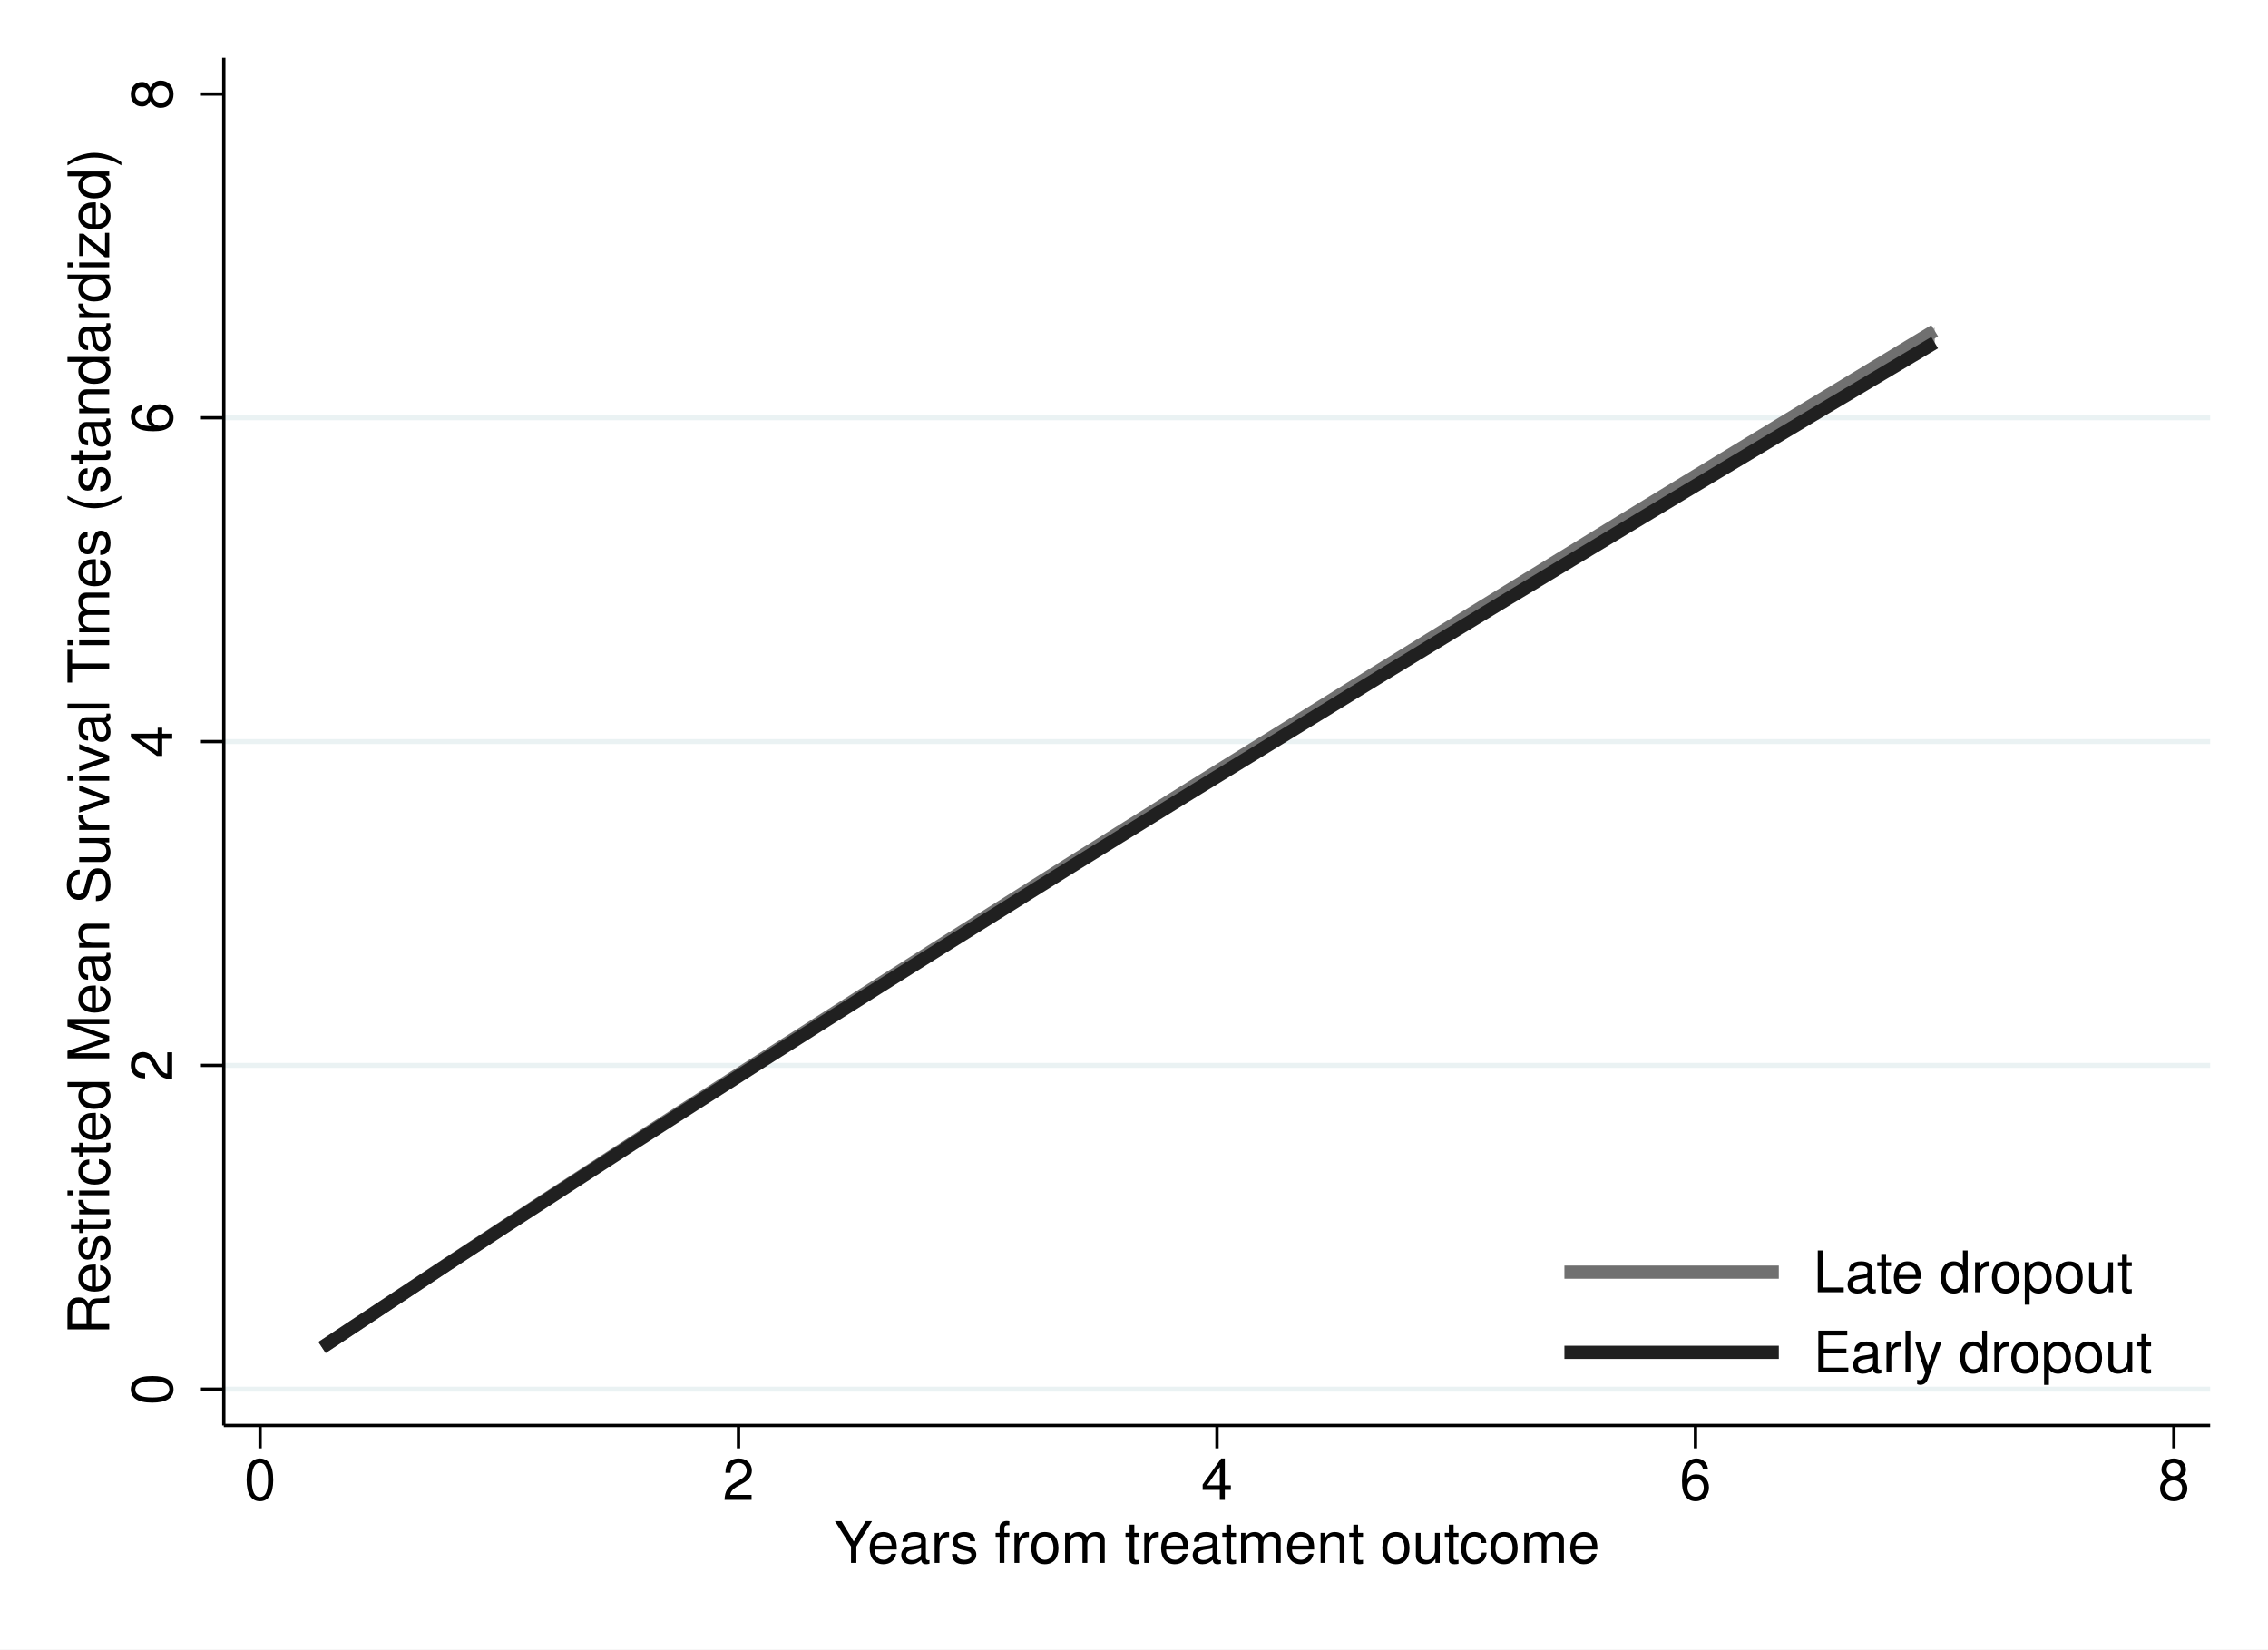
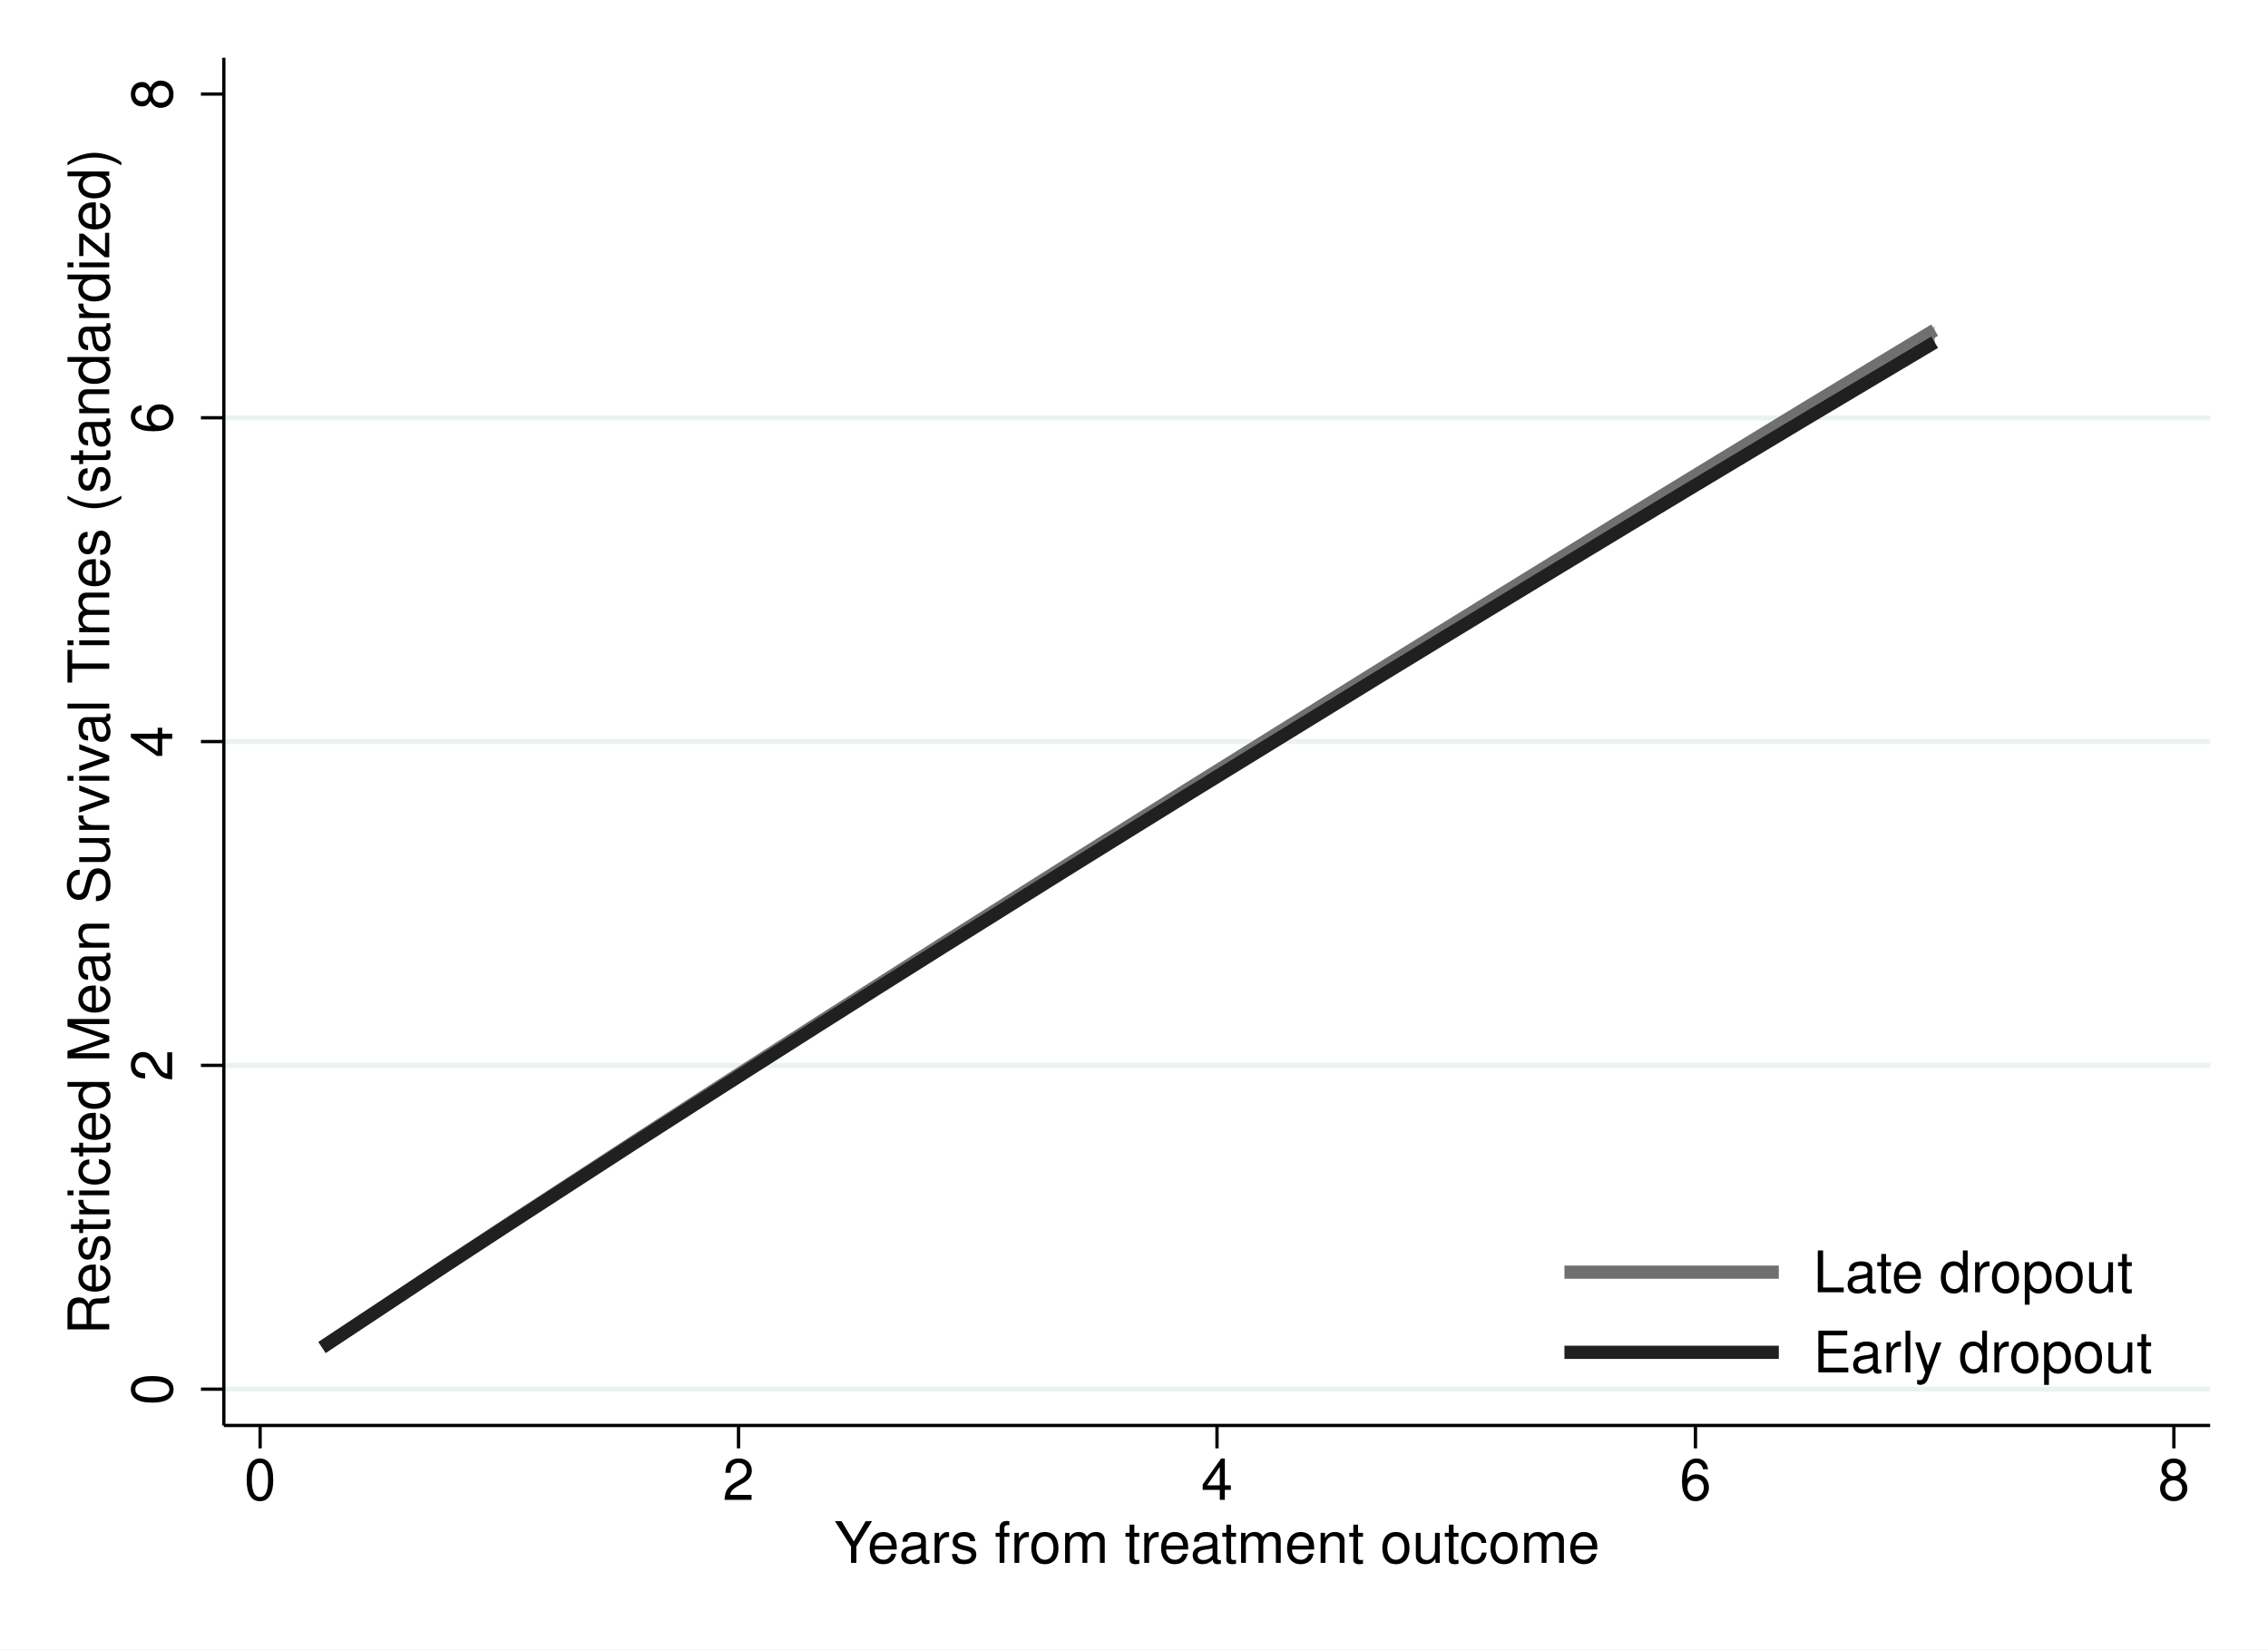
<svg xmlns="http://www.w3.org/2000/svg" xmlns:xlink="http://www.w3.org/1999/xlink" version="1.1" width="5.50in" height="4.00in" viewBox="0 0 3960 2880">
  <rect x="0" y="0" width="3960" height="2880" style="fill:#FFFFFF;stroke:none" />
  <rect x="0.00" y="0.00" width="3959.88" height="2880.00" style="fill:#FFFFFF" />
  <rect x="2.88" y="2.88" width="3954.12" height="2874.24" style="fill:none;stroke:#FFFFFF;stroke-width:5.76" />
  <rect x="390.80" y="100.86" width="3468.22" height="2388.33" style="fill:#FFFFFF" />
  <rect x="393.68" y="103.74" width="3462.46" height="2382.57" style="fill:none;stroke:#FFFFFF;stroke-width:5.76" />
  <line x1="390.80" y1="2425.82" x2="3859.02" y2="2425.82" style="stroke:#EAF2F3;stroke-width:8.64" />
  <line x1="390.80" y1="1860.39" x2="3859.02" y2="1860.39" style="stroke:#EAF2F3;stroke-width:8.64" />
  <line x1="390.80" y1="1294.96" x2="3859.02" y2="1294.96" style="stroke:#EAF2F3;stroke-width:8.64" />
  <line x1="390.80" y1="729.53" x2="3859.02" y2="729.53" style="stroke:#EAF2F3;stroke-width:8.64" />
  <defs>
-     <path id="path_IZdTXVuG" d="M562.44 2352.93 L562.44 2352.93 L779.01 2209.01 L887.29 2137.85 L1103.85 1996.77 L1212.13 1926.85 L1320.54 1857.17 L1428.82 1787.87 L1537.10 1718.94 L1645.38 1650.26 L1861.94 1513.76 L1970.22 1445.94 L2078.51 1378.25 L2403.35 1176.78 L2511.63 1109.95 L2620.03 1043.49 L2728.32 977.04 L2836.60 910.95 L2944.88 844.99 L3161.44 713.56 L3269.72 648.10 L3378.00 582.88 L3378.00 572.11 L3269.72 637.95 L3161.44 704.04 L2944.88 836.45 L2836.60 903.03 L2728.32 969.61 L2620.03 1036.44 L2511.63 1103.51 L2403.35 1170.71 L2078.51 1373.67 L1970.22 1441.73 L1861.94 1509.92 L1645.38 1647.29 L1537.10 1716.34 L1428.82 1785.64 L1320.54 1855.32 L1212.13 1925.24 L1103.85 1995.53 L887.29 2137.11 L779.01 2208.64 L562.44 2352.93 L562.44 2352.93 Z" stroke-linejoin="round" />
+     <path id="path_jajNDsKd" d="M562.44 2352.93 L562.44 2352.93 L779.01 2209.13 L887.29 2137.97 L1103.85 1996.89 L1212.13 1926.97 L1320.54 1857.42 L1428.82 1788.12 L1537.10 1719.06 L1645.38 1650.38 L1861.94 1513.76 L1970.22 1445.94 L2078.51 1378.25 L2403.35 1176.53 L2511.63 1109.82 L2620.03 1043.25 L2728.32 976.91 L2836.60 910.70 L2944.88 844.87 L3161.44 713.44 L3269.72 648.10 L3378.00 583.00 L3378.00 569.76 L3269.72 635.60 L3161.44 701.68 L2944.88 834.35 L2836.60 900.93 L2728.32 967.76 L2620.03 1034.71 L2511.63 1101.78 L2403.35 1169.10 L2078.51 1372.43 L1970.22 1440.62 L1861.94 1509.05 L1645.38 1646.67 L1537.10 1715.85 L1428.82 1785.27 L1320.54 1854.95 L1212.13 1924.99 L1103.85 1995.41 L887.29 2137.11 L779.01 2208.64 L562.44 2352.81 L562.44 2352.93 Z" stroke-linejoin="round" />
  </defs>
  <defs>
-     <clipPath id="clipPath_zucYIFGJ">
-       <use xlink:href="#path_IZdTXVuG" />
+     <clipPath id="clipPath_Zmbidqma">
+       <use xlink:href="#path_jajNDsKd" />
    </clipPath>
  </defs>
-   <use xlink:href="#path_IZdTXVuG" style="stroke:none;fill:#8D8D8D;fill-opacity:0.35" />
-   <use xlink:href="#path_IZdTXVuG" style="fill:none;stroke:#707070;stroke-opacity:0.35;stroke-width:17.28" clip-path="url(#clipPath_zucYIFGJ)" />
+   <use xlink:href="#path_jajNDsKd" style="stroke:none;fill:#8D8D8D;fill-opacity:0.35" />
+   <use xlink:href="#path_jajNDsKd" style="fill:none;stroke:#707070;stroke-opacity:0.35;stroke-width:17.28" clip-path="url(#clipPath_Zmbidqma)" />
  <defs>
-     <path id="path_iSLpXMrB" d="M562.44 2353.06 L562.44 2353.06 L779.01 2209.75 L887.29 2139.09 L1103.85 1999.12 L1212.13 1929.82 L1320.54 1860.89 L1428.82 1792.33 L1537.10 1724.14 L1645.38 1656.32 L1861.94 1521.55 L1970.22 1454.73 L2078.51 1388.02 L2403.35 1189.65 L2511.63 1123.93 L2620.03 1058.47 L2728.32 993.25 L2836.60 928.28 L2944.88 863.43 L3161.44 734.48 L3269.72 670.25 L3378.00 606.27 L3378.00 590.31 L3269.72 655.15 L3161.44 720.25 L2944.88 850.81 L2836.60 916.40 L2728.32 982.23 L2620.03 1048.20 L2511.63 1114.40 L2403.35 1180.74 L2078.51 1381.22 L1970.22 1448.42 L1861.94 1515.98 L1645.38 1651.87 L1537.10 1720.30 L1428.82 1788.99 L1320.54 1858.04 L1212.13 1927.34 L1103.85 1997.14 L887.29 2137.97 L779.01 2209.13 L562.44 2352.93 L562.44 2353.06 Z" stroke-linejoin="round" />
+     <path id="path_QsAeuNOy" d="M562.44 2353.06 L562.44 2353.06 L779.01 2210.00 L887.29 2139.46 L1103.85 1999.74 L1212.13 1930.44 L1320.54 1861.63 L1428.82 1793.19 L1537.10 1725.13 L1645.38 1657.31 L1861.94 1522.54 L1970.22 1455.59 L2078.51 1389.01 L2403.35 1190.64 L2511.63 1124.92 L2620.03 1059.58 L2728.32 994.36 L2836.60 929.39 L2944.88 864.67 L3161.44 735.84 L3269.72 671.74 L3378.00 607.88 L3378.00 587.09 L3269.72 652.18 L3161.44 717.40 L2944.88 848.46 L2836.60 914.17 L2728.32 980.13 L2620.03 1046.34 L2511.63 1112.67 L2403.35 1179.25 L2078.51 1380.23 L1970.22 1447.67 L1861.94 1515.37 L1645.38 1651.50 L1537.10 1720.06 L1428.82 1788.86 L1320.54 1858.04 L1212.13 1927.47 L1103.85 1997.26 L887.29 2138.10 L779.01 2209.13 L562.44 2352.93 L562.44 2353.06 Z" stroke-linejoin="round" />
  </defs>
  <defs>
-     <clipPath id="clipPath_ZyPKZgyK">
-       <use xlink:href="#path_iSLpXMrB" />
+     <clipPath id="clipPath_obHATRHZ">
+       <use xlink:href="#path_QsAeuNOy" />
    </clipPath>
  </defs>
-   <use xlink:href="#path_iSLpXMrB" style="stroke:none;fill:#4D4D4D;fill-opacity:0.35" />
-   <use xlink:href="#path_iSLpXMrB" style="fill:none;stroke:#202020;stroke-opacity:0.35;stroke-width:17.28" clip-path="url(#clipPath_ZyPKZgyK)" />
-   <path d=" M562.32 2352.93 L779.01 2208.88 L887.29 2137.60 L1103.85 1996.15 L1212.13 1926.11 L1320.41 1856.31 L1428.69 1786.88 L1536.97 1717.70 L1645.26 1648.90 L1861.82 1511.90 L1970.22 1443.84 L2078.51 1376.02 L2403.35 1173.81 L2511.63 1106.85 L2619.91 1040.03 L2728.19 973.45 L2836.47 906.99 L2944.76 840.78 L3161.32 708.86 L3269.72 643.15 L3378.00 577.56" stroke-linejoin="round" style="fill:none;stroke:#707070;stroke-width:23.04" />
-   <path d=" M562.32 2353.06 L779.01 2209.50 L887.29 2138.59 L1103.85 1998.13 L1212.13 1928.70 L1320.41 1859.53 L1428.69 1790.72 L1536.97 1722.28 L1645.26 1654.22 L1861.82 1518.83 L1970.22 1451.63 L2078.51 1384.68 L2403.35 1185.19 L2511.63 1119.23 L2619.91 1053.39 L2728.19 987.80 L2836.47 922.46 L2944.76 857.24 L3161.32 727.43 L3269.72 662.83 L3378.00 598.35" stroke-linejoin="round" style="fill:none;stroke:#202020;stroke-width:23.04" />
+   <use xlink:href="#path_QsAeuNOy" style="stroke:none;fill:#4D4D4D;fill-opacity:0.35" />
+   <use xlink:href="#path_QsAeuNOy" style="fill:none;stroke:#202020;stroke-opacity:0.35;stroke-width:17.28" clip-path="url(#clipPath_obHATRHZ)" />
+   <path d=" M562.32 2352.93 L779.01 2208.88 L887.29 2137.60 L1103.85 1996.27 L1212.13 1926.11 L1320.41 1856.31 L1428.69 1786.76 L1536.97 1717.58 L1645.26 1648.53 L1861.82 1511.53 L1970.22 1443.34 L2078.51 1375.40 L2403.35 1172.94 L2511.63 1105.86 L2619.91 1039.04 L2728.19 972.33 L2836.47 905.88 L2944.76 839.67 L3161.32 707.62 L3269.72 641.91 L3378.00 576.45" stroke-linejoin="round" style="fill:none;stroke:#707070;stroke-width:23.04" />
+   <path d=" M562.32 2353.06 L779.01 2209.63 L887.29 2138.84 L1103.85 1998.50 L1212.13 1929.08 L1320.41 1859.90 L1428.69 1791.09 L1536.97 1722.65 L1645.26 1654.47 L1861.82 1519.08 L1970.22 1451.76 L2078.51 1384.68 L2403.35 1184.94 L2511.63 1118.86 L2619.91 1053.02 L2728.19 987.31 L2836.47 921.84 L2944.76 856.62 L3161.32 726.68 L3269.72 662.08 L3378.00 597.61" stroke-linejoin="round" style="fill:none;stroke:#202020;stroke-width:23.04" />
  <line x1="390.80" y1="2489.19" x2="390.80" y2="100.86" style="stroke:#000000;stroke-width:5.76" />
  <line x1="390.80" y1="2425.82" x2="350.83" y2="2425.82" style="stroke:#000000;stroke-width:5.76" />
  <text x="300.72" y="2425.82" style="font-family:'Helvetica';font-size:99.99px;fill:#000000" transform="rotate(-90 300.72,2425.82)" text-anchor="middle">0</text>
  <line x1="390.80" y1="1860.39" x2="350.83" y2="1860.39" style="stroke:#000000;stroke-width:5.76" />
  <text x="300.72" y="1860.39" style="font-family:'Helvetica';font-size:99.99px;fill:#000000" transform="rotate(-90 300.72,1860.39)" text-anchor="middle">2</text>
  <line x1="390.80" y1="1294.96" x2="350.83" y2="1294.96" style="stroke:#000000;stroke-width:5.76" />
  <text x="300.72" y="1294.96" style="font-family:'Helvetica';font-size:99.99px;fill:#000000" transform="rotate(-90 300.72,1294.96)" text-anchor="middle">4</text>
  <line x1="390.80" y1="729.53" x2="350.83" y2="729.53" style="stroke:#000000;stroke-width:5.76" />
  <text x="300.72" y="729.53" style="font-family:'Helvetica';font-size:99.99px;fill:#000000" transform="rotate(-90 300.72,729.53)" text-anchor="middle">6</text>
  <line x1="390.80" y1="164.22" x2="350.83" y2="164.22" style="stroke:#000000;stroke-width:5.76" />
  <text x="300.72" y="164.22" style="font-family:'Helvetica';font-size:99.99px;fill:#000000" transform="rotate(-90 300.72,164.22)" text-anchor="middle">8</text>
  <text x="190.71" y="1294.96" style="font-family:'Helvetica';font-size:99.99px;fill:#000000" transform="rotate(-90 190.71,1294.96)" text-anchor="middle">Restricted Mean Survival Times (standardized)</text>
  <line x1="390.80" y1="2489.19" x2="3859.02" y2="2489.19" style="stroke:#000000;stroke-width:5.76" />
  <line x1="454.16" y1="2489.19" x2="454.16" y2="2529.16" style="stroke:#000000;stroke-width:5.76" />
  <text x="454.16" y="2619.14" style="font-family:'Helvetica';font-size:99.99px;fill:#000000" text-anchor="middle">0</text>
  <line x1="1289.47" y1="2489.19" x2="1289.47" y2="2529.16" style="stroke:#000000;stroke-width:5.76" />
  <text x="1289.47" y="2619.14" style="font-family:'Helvetica';font-size:99.99px;fill:#000000" text-anchor="middle">2</text>
  <line x1="2124.91" y1="2489.19" x2="2124.91" y2="2529.16" style="stroke:#000000;stroke-width:5.76" />
  <text x="2124.91" y="2619.14" style="font-family:'Helvetica';font-size:99.99px;fill:#000000" text-anchor="middle">4</text>
  <line x1="2960.35" y1="2489.19" x2="2960.35" y2="2529.16" style="stroke:#000000;stroke-width:5.76" />
  <text x="2960.35" y="2619.14" style="font-family:'Helvetica';font-size:99.99px;fill:#000000" text-anchor="middle">6</text>
  <line x1="3795.66" y1="2489.19" x2="3795.66" y2="2529.16" style="stroke:#000000;stroke-width:5.76" />
  <text x="3795.66" y="2619.14" style="font-family:'Helvetica';font-size:99.99px;fill:#000000" text-anchor="middle">8</text>
  <text x="2124.91" y="2729.16" style="font-family:'Helvetica';font-size:99.99px;fill:#000000" text-anchor="middle">Years from treatment outcome</text>
  <line x1="2731.53" y1="2221.51" x2="3105.88" y2="2221.51" style="stroke:#707070;stroke-width:23.04" />
  <line x1="2731.53" y1="2361.47" x2="3105.88" y2="2361.47" style="stroke:#202020;stroke-width:23.04" />
  <text x="3165.90" y="2256.53" style="font-family:'Helvetica';font-size:99.99px;fill:#000000">Late dropout</text>
  <text x="3165.90" y="2396.50" style="font-family:'Helvetica';font-size:99.99px;fill:#000000">Early dropout</text>
</svg>
